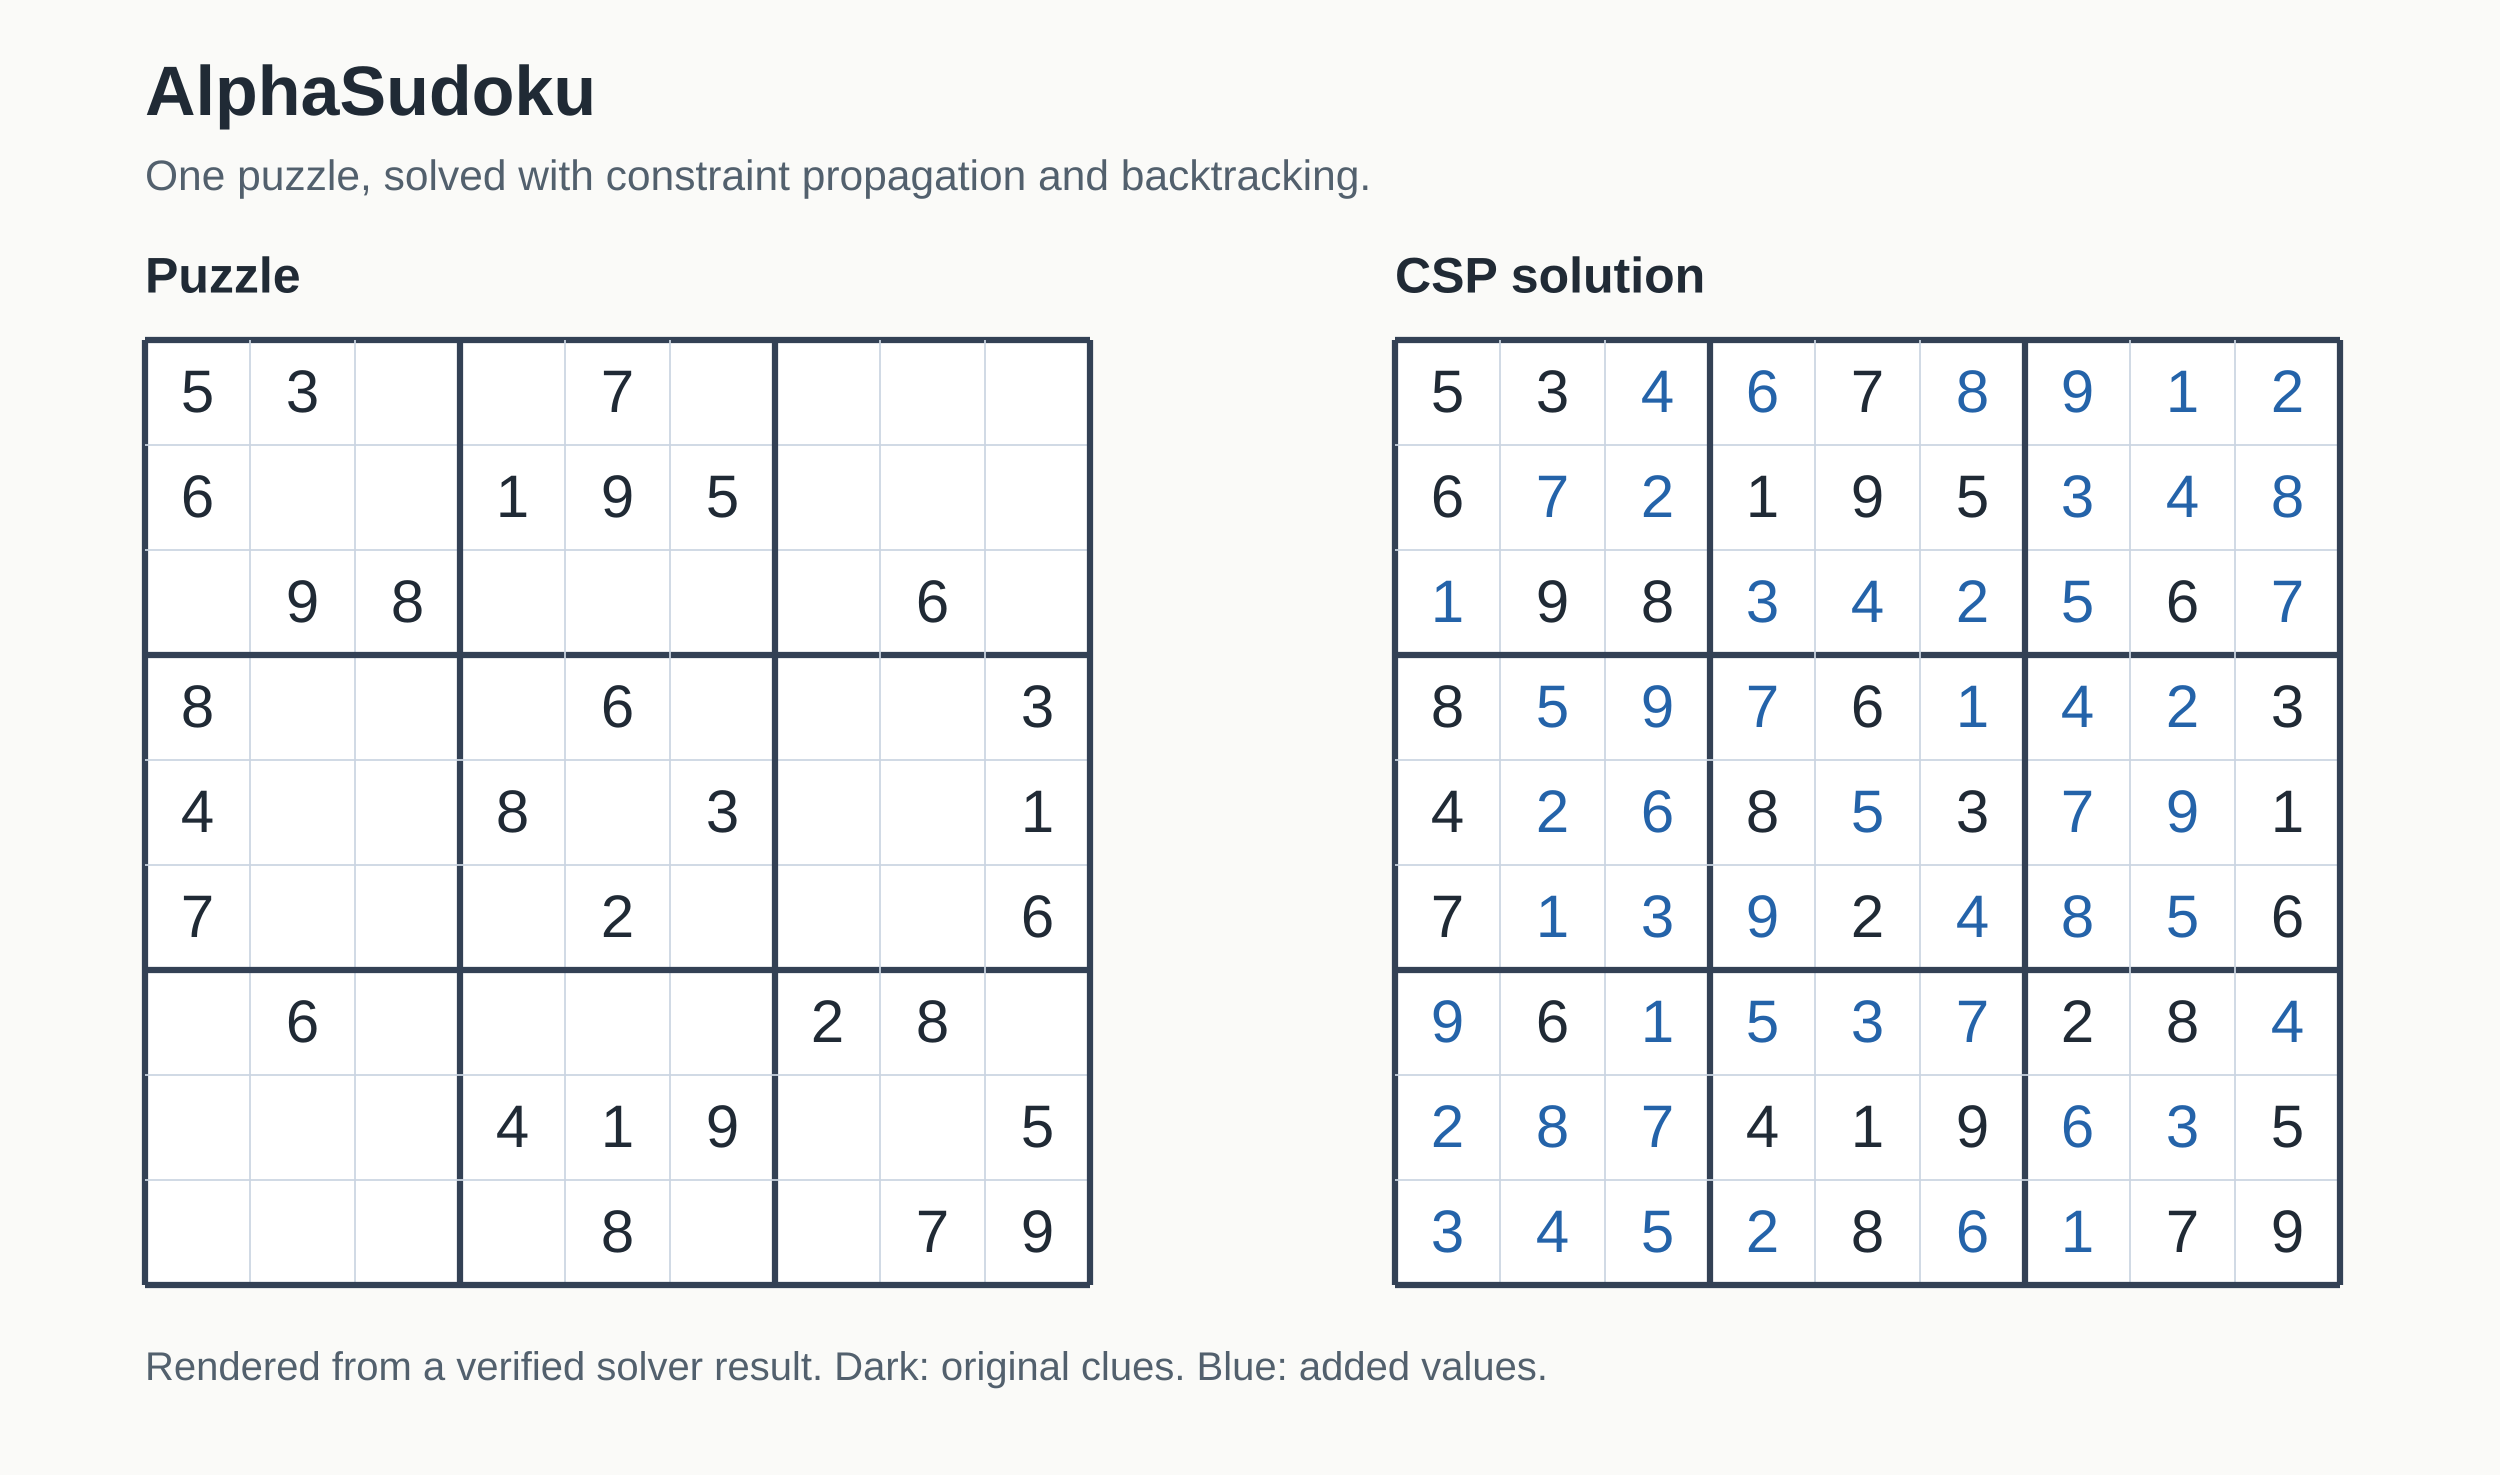
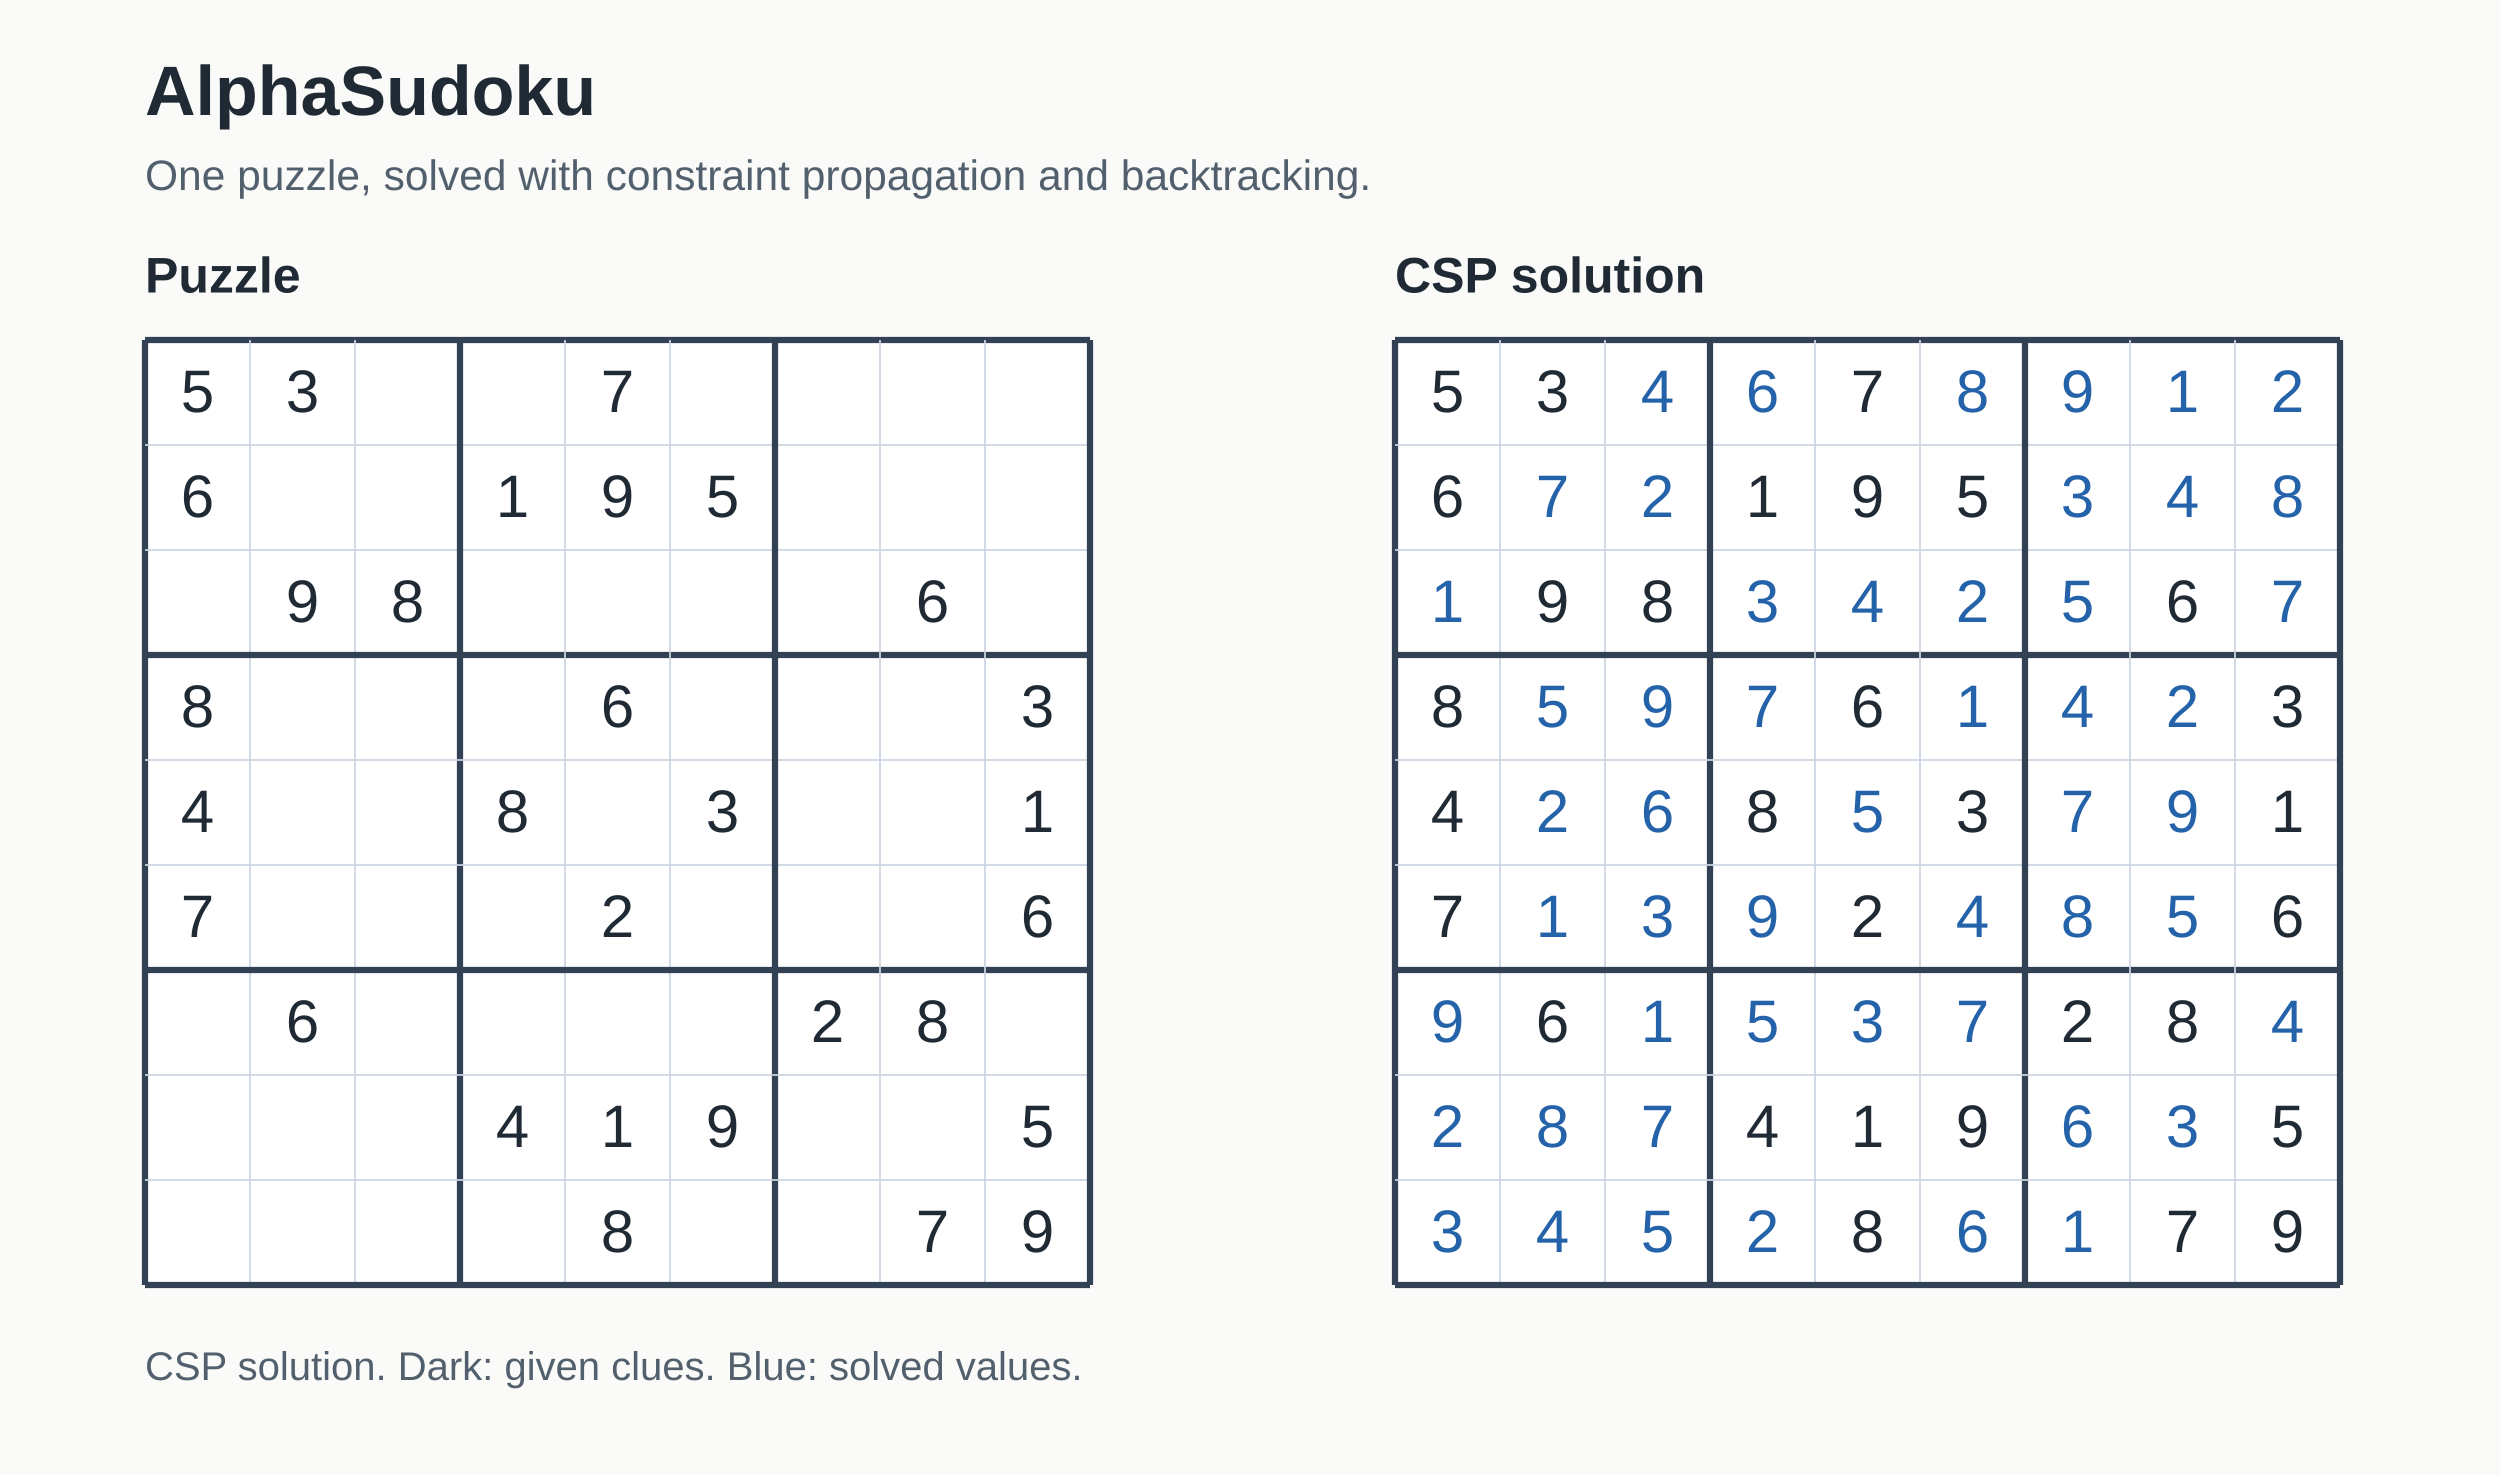
<svg xmlns="http://www.w3.org/2000/svg" width="1000" height="590" viewBox="0 0 1000 590" role="img" aria-labelledby="title desc">
  <rect width="1000" height="590" fill="#fafaf8" />
  <g font-family="Arial, sans-serif" fill="#202a35">
    <text x="58" y="46" font-size="28" font-weight="bold">AlphaSudoku</text>
    <text x="58" y="76" font-size="17" fill="#52606d">One puzzle, solved with constraint propagation and backtracking.</text>
    <text x="58" y="117" font-size="20" font-weight="bold">Puzzle</text>
    <rect x="58" y="136" width="378" height="378" fill="white" />
    <path d="M58 136V514 M58 136H436" stroke="#334155" stroke-width="2.5" />
    <path d="M100 136V514 M58 178H436" stroke="#cbd5e1" stroke-width="0.7" />
    <path d="M142 136V514 M58 220H436" stroke="#cbd5e1" stroke-width="0.7" />
    <path d="M184 136V514 M58 262H436" stroke="#334155" stroke-width="2.5" />
    <path d="M226 136V514 M58 304H436" stroke="#cbd5e1" stroke-width="0.7" />
    <path d="M268 136V514 M58 346H436" stroke="#cbd5e1" stroke-width="0.7" />
    <path d="M310 136V514 M58 388H436" stroke="#334155" stroke-width="2.5" />
    <path d="M352 136V514 M58 430H436" stroke="#cbd5e1" stroke-width="0.7" />
    <path d="M394 136V514 M58 472H436" stroke="#cbd5e1" stroke-width="0.7" />
    <path d="M436 136V514 M58 514H436" stroke="#334155" stroke-width="2.5" />
    <text x="79" y="158" text-anchor="middle" dominant-baseline="middle" font-size="24" fill="#202a35">5</text>
    <text x="121" y="158" text-anchor="middle" dominant-baseline="middle" font-size="24" fill="#202a35">3</text>
    <text x="247" y="158" text-anchor="middle" dominant-baseline="middle" font-size="24" fill="#202a35">7</text>
    <text x="79" y="200" text-anchor="middle" dominant-baseline="middle" font-size="24" fill="#202a35">6</text>
    <text x="205" y="200" text-anchor="middle" dominant-baseline="middle" font-size="24" fill="#202a35">1</text>
    <text x="247" y="200" text-anchor="middle" dominant-baseline="middle" font-size="24" fill="#202a35">9</text>
    <text x="289" y="200" text-anchor="middle" dominant-baseline="middle" font-size="24" fill="#202a35">5</text>
    <text x="121" y="242" text-anchor="middle" dominant-baseline="middle" font-size="24" fill="#202a35">9</text>
    <text x="163" y="242" text-anchor="middle" dominant-baseline="middle" font-size="24" fill="#202a35">8</text>
    <text x="373" y="242" text-anchor="middle" dominant-baseline="middle" font-size="24" fill="#202a35">6</text>
    <text x="79" y="284" text-anchor="middle" dominant-baseline="middle" font-size="24" fill="#202a35">8</text>
    <text x="247" y="284" text-anchor="middle" dominant-baseline="middle" font-size="24" fill="#202a35">6</text>
    <text x="415" y="284" text-anchor="middle" dominant-baseline="middle" font-size="24" fill="#202a35">3</text>
    <text x="79" y="326" text-anchor="middle" dominant-baseline="middle" font-size="24" fill="#202a35">4</text>
    <text x="205" y="326" text-anchor="middle" dominant-baseline="middle" font-size="24" fill="#202a35">8</text>
    <text x="289" y="326" text-anchor="middle" dominant-baseline="middle" font-size="24" fill="#202a35">3</text>
    <text x="415" y="326" text-anchor="middle" dominant-baseline="middle" font-size="24" fill="#202a35">1</text>
    <text x="79" y="368" text-anchor="middle" dominant-baseline="middle" font-size="24" fill="#202a35">7</text>
    <text x="247" y="368" text-anchor="middle" dominant-baseline="middle" font-size="24" fill="#202a35">2</text>
    <text x="415" y="368" text-anchor="middle" dominant-baseline="middle" font-size="24" fill="#202a35">6</text>
    <text x="121" y="410" text-anchor="middle" dominant-baseline="middle" font-size="24" fill="#202a35">6</text>
    <text x="331" y="410" text-anchor="middle" dominant-baseline="middle" font-size="24" fill="#202a35">2</text>
    <text x="373" y="410" text-anchor="middle" dominant-baseline="middle" font-size="24" fill="#202a35">8</text>
    <text x="205" y="452" text-anchor="middle" dominant-baseline="middle" font-size="24" fill="#202a35">4</text>
    <text x="247" y="452" text-anchor="middle" dominant-baseline="middle" font-size="24" fill="#202a35">1</text>
    <text x="289" y="452" text-anchor="middle" dominant-baseline="middle" font-size="24" fill="#202a35">9</text>
    <text x="415" y="452" text-anchor="middle" dominant-baseline="middle" font-size="24" fill="#202a35">5</text>
    <text x="247" y="494" text-anchor="middle" dominant-baseline="middle" font-size="24" fill="#202a35">8</text>
    <text x="373" y="494" text-anchor="middle" dominant-baseline="middle" font-size="24" fill="#202a35">7</text>
    <text x="415" y="494" text-anchor="middle" dominant-baseline="middle" font-size="24" fill="#202a35">9</text>
    <text x="558" y="117" font-size="20" font-weight="bold">CSP solution</text>
    <rect x="558" y="136" width="378" height="378" fill="white" />
    <path d="M558 136V514 M558 136H936" stroke="#334155" stroke-width="2.5" />
    <path d="M600 136V514 M558 178H936" stroke="#cbd5e1" stroke-width="0.7" />
    <path d="M642 136V514 M558 220H936" stroke="#cbd5e1" stroke-width="0.7" />
    <path d="M684 136V514 M558 262H936" stroke="#334155" stroke-width="2.5" />
    <path d="M726 136V514 M558 304H936" stroke="#cbd5e1" stroke-width="0.7" />
    <path d="M768 136V514 M558 346H936" stroke="#cbd5e1" stroke-width="0.7" />
    <path d="M810 136V514 M558 388H936" stroke="#334155" stroke-width="2.5" />
    <path d="M852 136V514 M558 430H936" stroke="#cbd5e1" stroke-width="0.7" />
    <path d="M894 136V514 M558 472H936" stroke="#cbd5e1" stroke-width="0.7" />
    <path d="M936 136V514 M558 514H936" stroke="#334155" stroke-width="2.5" />
    <text x="579" y="158" text-anchor="middle" dominant-baseline="middle" font-size="24" fill="#202a35">5</text>
    <text x="621" y="158" text-anchor="middle" dominant-baseline="middle" font-size="24" fill="#202a35">3</text>
    <text x="663" y="158" text-anchor="middle" dominant-baseline="middle" font-size="24" fill="#2463a9">4</text>
    <text x="705" y="158" text-anchor="middle" dominant-baseline="middle" font-size="24" fill="#2463a9">6</text>
    <text x="747" y="158" text-anchor="middle" dominant-baseline="middle" font-size="24" fill="#202a35">7</text>
    <text x="789" y="158" text-anchor="middle" dominant-baseline="middle" font-size="24" fill="#2463a9">8</text>
    <text x="831" y="158" text-anchor="middle" dominant-baseline="middle" font-size="24" fill="#2463a9">9</text>
    <text x="873" y="158" text-anchor="middle" dominant-baseline="middle" font-size="24" fill="#2463a9">1</text>
    <text x="915" y="158" text-anchor="middle" dominant-baseline="middle" font-size="24" fill="#2463a9">2</text>
    <text x="579" y="200" text-anchor="middle" dominant-baseline="middle" font-size="24" fill="#202a35">6</text>
    <text x="621" y="200" text-anchor="middle" dominant-baseline="middle" font-size="24" fill="#2463a9">7</text>
    <text x="663" y="200" text-anchor="middle" dominant-baseline="middle" font-size="24" fill="#2463a9">2</text>
    <text x="705" y="200" text-anchor="middle" dominant-baseline="middle" font-size="24" fill="#202a35">1</text>
    <text x="747" y="200" text-anchor="middle" dominant-baseline="middle" font-size="24" fill="#202a35">9</text>
    <text x="789" y="200" text-anchor="middle" dominant-baseline="middle" font-size="24" fill="#202a35">5</text>
    <text x="831" y="200" text-anchor="middle" dominant-baseline="middle" font-size="24" fill="#2463a9">3</text>
    <text x="873" y="200" text-anchor="middle" dominant-baseline="middle" font-size="24" fill="#2463a9">4</text>
    <text x="915" y="200" text-anchor="middle" dominant-baseline="middle" font-size="24" fill="#2463a9">8</text>
    <text x="579" y="242" text-anchor="middle" dominant-baseline="middle" font-size="24" fill="#2463a9">1</text>
    <text x="621" y="242" text-anchor="middle" dominant-baseline="middle" font-size="24" fill="#202a35">9</text>
    <text x="663" y="242" text-anchor="middle" dominant-baseline="middle" font-size="24" fill="#202a35">8</text>
    <text x="705" y="242" text-anchor="middle" dominant-baseline="middle" font-size="24" fill="#2463a9">3</text>
    <text x="747" y="242" text-anchor="middle" dominant-baseline="middle" font-size="24" fill="#2463a9">4</text>
    <text x="789" y="242" text-anchor="middle" dominant-baseline="middle" font-size="24" fill="#2463a9">2</text>
    <text x="831" y="242" text-anchor="middle" dominant-baseline="middle" font-size="24" fill="#2463a9">5</text>
    <text x="873" y="242" text-anchor="middle" dominant-baseline="middle" font-size="24" fill="#202a35">6</text>
    <text x="915" y="242" text-anchor="middle" dominant-baseline="middle" font-size="24" fill="#2463a9">7</text>
    <text x="579" y="284" text-anchor="middle" dominant-baseline="middle" font-size="24" fill="#202a35">8</text>
    <text x="621" y="284" text-anchor="middle" dominant-baseline="middle" font-size="24" fill="#2463a9">5</text>
    <text x="663" y="284" text-anchor="middle" dominant-baseline="middle" font-size="24" fill="#2463a9">9</text>
    <text x="705" y="284" text-anchor="middle" dominant-baseline="middle" font-size="24" fill="#2463a9">7</text>
    <text x="747" y="284" text-anchor="middle" dominant-baseline="middle" font-size="24" fill="#202a35">6</text>
    <text x="789" y="284" text-anchor="middle" dominant-baseline="middle" font-size="24" fill="#2463a9">1</text>
    <text x="831" y="284" text-anchor="middle" dominant-baseline="middle" font-size="24" fill="#2463a9">4</text>
    <text x="873" y="284" text-anchor="middle" dominant-baseline="middle" font-size="24" fill="#2463a9">2</text>
    <text x="915" y="284" text-anchor="middle" dominant-baseline="middle" font-size="24" fill="#202a35">3</text>
    <text x="579" y="326" text-anchor="middle" dominant-baseline="middle" font-size="24" fill="#202a35">4</text>
    <text x="621" y="326" text-anchor="middle" dominant-baseline="middle" font-size="24" fill="#2463a9">2</text>
    <text x="663" y="326" text-anchor="middle" dominant-baseline="middle" font-size="24" fill="#2463a9">6</text>
    <text x="705" y="326" text-anchor="middle" dominant-baseline="middle" font-size="24" fill="#202a35">8</text>
    <text x="747" y="326" text-anchor="middle" dominant-baseline="middle" font-size="24" fill="#2463a9">5</text>
    <text x="789" y="326" text-anchor="middle" dominant-baseline="middle" font-size="24" fill="#202a35">3</text>
    <text x="831" y="326" text-anchor="middle" dominant-baseline="middle" font-size="24" fill="#2463a9">7</text>
    <text x="873" y="326" text-anchor="middle" dominant-baseline="middle" font-size="24" fill="#2463a9">9</text>
    <text x="915" y="326" text-anchor="middle" dominant-baseline="middle" font-size="24" fill="#202a35">1</text>
    <text x="579" y="368" text-anchor="middle" dominant-baseline="middle" font-size="24" fill="#202a35">7</text>
    <text x="621" y="368" text-anchor="middle" dominant-baseline="middle" font-size="24" fill="#2463a9">1</text>
    <text x="663" y="368" text-anchor="middle" dominant-baseline="middle" font-size="24" fill="#2463a9">3</text>
    <text x="705" y="368" text-anchor="middle" dominant-baseline="middle" font-size="24" fill="#2463a9">9</text>
    <text x="747" y="368" text-anchor="middle" dominant-baseline="middle" font-size="24" fill="#202a35">2</text>
    <text x="789" y="368" text-anchor="middle" dominant-baseline="middle" font-size="24" fill="#2463a9">4</text>
    <text x="831" y="368" text-anchor="middle" dominant-baseline="middle" font-size="24" fill="#2463a9">8</text>
    <text x="873" y="368" text-anchor="middle" dominant-baseline="middle" font-size="24" fill="#2463a9">5</text>
    <text x="915" y="368" text-anchor="middle" dominant-baseline="middle" font-size="24" fill="#202a35">6</text>
    <text x="579" y="410" text-anchor="middle" dominant-baseline="middle" font-size="24" fill="#2463a9">9</text>
    <text x="621" y="410" text-anchor="middle" dominant-baseline="middle" font-size="24" fill="#202a35">6</text>
    <text x="663" y="410" text-anchor="middle" dominant-baseline="middle" font-size="24" fill="#2463a9">1</text>
    <text x="705" y="410" text-anchor="middle" dominant-baseline="middle" font-size="24" fill="#2463a9">5</text>
    <text x="747" y="410" text-anchor="middle" dominant-baseline="middle" font-size="24" fill="#2463a9">3</text>
    <text x="789" y="410" text-anchor="middle" dominant-baseline="middle" font-size="24" fill="#2463a9">7</text>
    <text x="831" y="410" text-anchor="middle" dominant-baseline="middle" font-size="24" fill="#202a35">2</text>
    <text x="873" y="410" text-anchor="middle" dominant-baseline="middle" font-size="24" fill="#202a35">8</text>
    <text x="915" y="410" text-anchor="middle" dominant-baseline="middle" font-size="24" fill="#2463a9">4</text>
    <text x="579" y="452" text-anchor="middle" dominant-baseline="middle" font-size="24" fill="#2463a9">2</text>
    <text x="621" y="452" text-anchor="middle" dominant-baseline="middle" font-size="24" fill="#2463a9">8</text>
    <text x="663" y="452" text-anchor="middle" dominant-baseline="middle" font-size="24" fill="#2463a9">7</text>
    <text x="705" y="452" text-anchor="middle" dominant-baseline="middle" font-size="24" fill="#202a35">4</text>
    <text x="747" y="452" text-anchor="middle" dominant-baseline="middle" font-size="24" fill="#202a35">1</text>
    <text x="789" y="452" text-anchor="middle" dominant-baseline="middle" font-size="24" fill="#202a35">9</text>
    <text x="831" y="452" text-anchor="middle" dominant-baseline="middle" font-size="24" fill="#2463a9">6</text>
    <text x="873" y="452" text-anchor="middle" dominant-baseline="middle" font-size="24" fill="#2463a9">3</text>
    <text x="915" y="452" text-anchor="middle" dominant-baseline="middle" font-size="24" fill="#202a35">5</text>
    <text x="579" y="494" text-anchor="middle" dominant-baseline="middle" font-size="24" fill="#2463a9">3</text>
    <text x="621" y="494" text-anchor="middle" dominant-baseline="middle" font-size="24" fill="#2463a9">4</text>
    <text x="663" y="494" text-anchor="middle" dominant-baseline="middle" font-size="24" fill="#2463a9">5</text>
    <text x="705" y="494" text-anchor="middle" dominant-baseline="middle" font-size="24" fill="#2463a9">2</text>
    <text x="747" y="494" text-anchor="middle" dominant-baseline="middle" font-size="24" fill="#202a35">8</text>
    <text x="789" y="494" text-anchor="middle" dominant-baseline="middle" font-size="24" fill="#2463a9">6</text>
    <text x="831" y="494" text-anchor="middle" dominant-baseline="middle" font-size="24" fill="#2463a9">1</text>
    <text x="873" y="494" text-anchor="middle" dominant-baseline="middle" font-size="24" fill="#202a35">7</text>
    <text x="915" y="494" text-anchor="middle" dominant-baseline="middle" font-size="24" fill="#202a35">9</text>
-     <text x="58" y="552" font-size="16" fill="#52606d">Rendered from a verified solver result. Dark: original clues. Blue: added values.</text>
+     <text x="58" y="552" font-size="16" fill="#52606d">CSP solution. Dark: given clues. Blue: solved values.</text>
  </g>
</svg>
